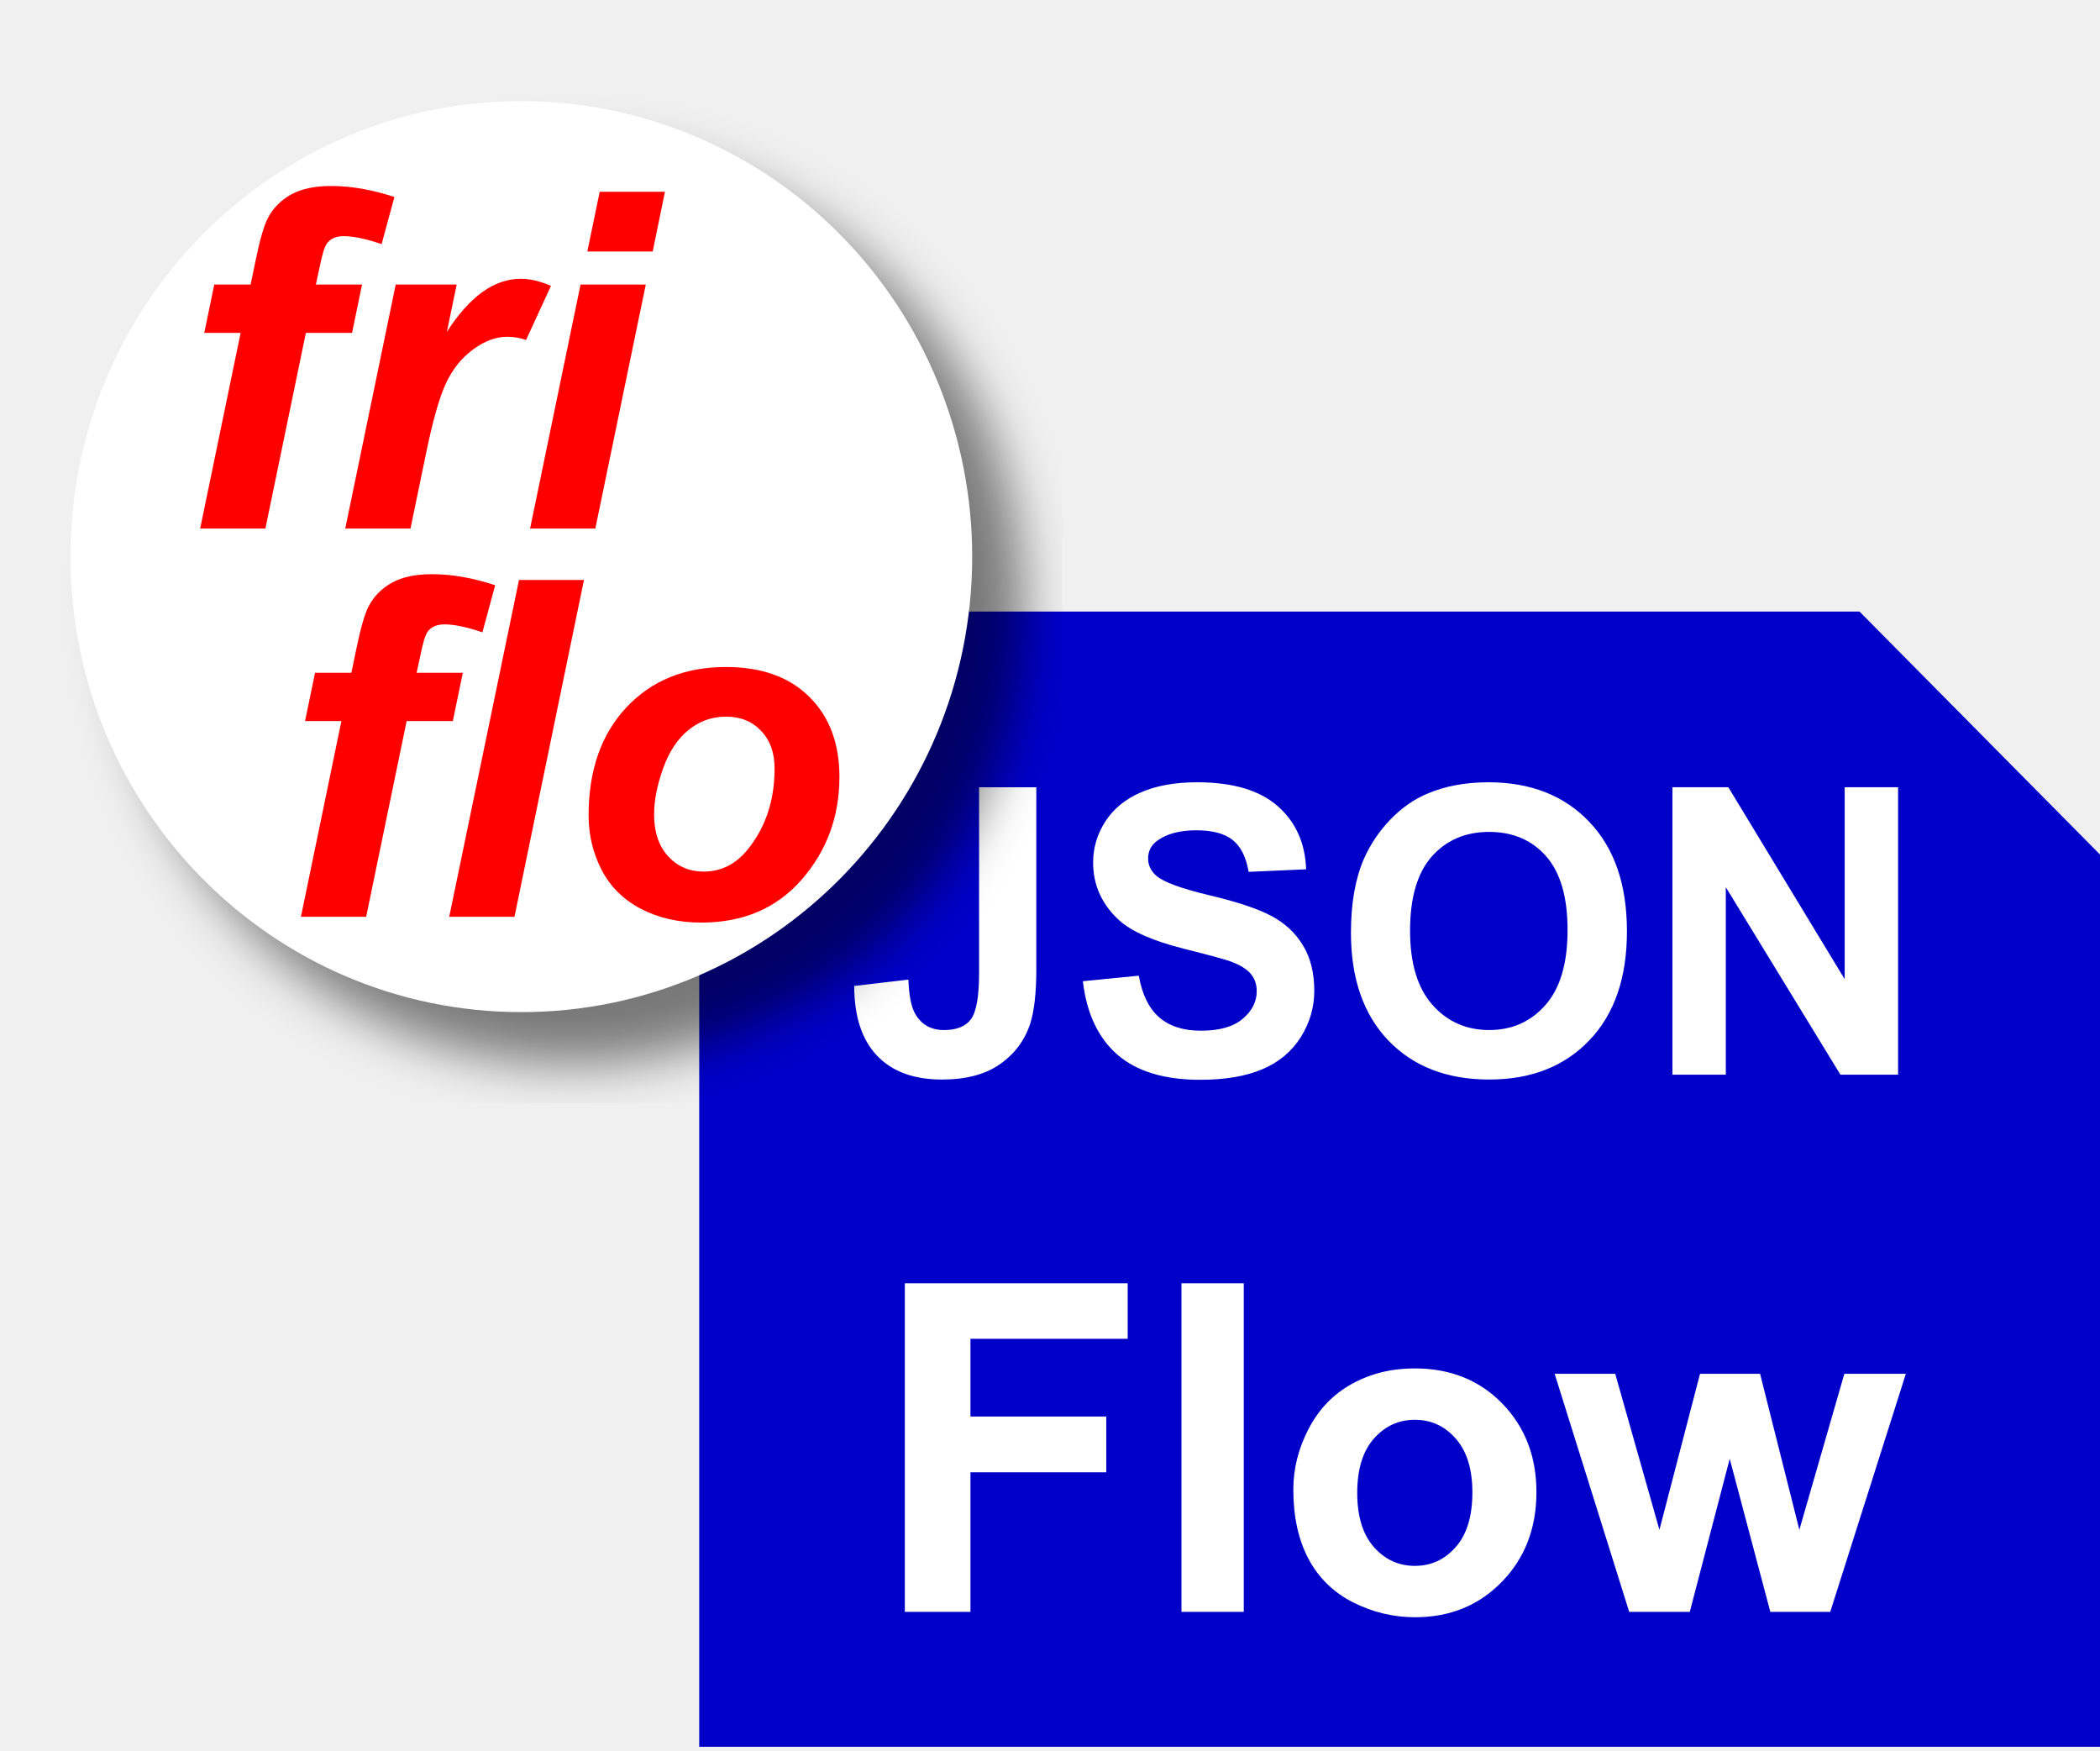
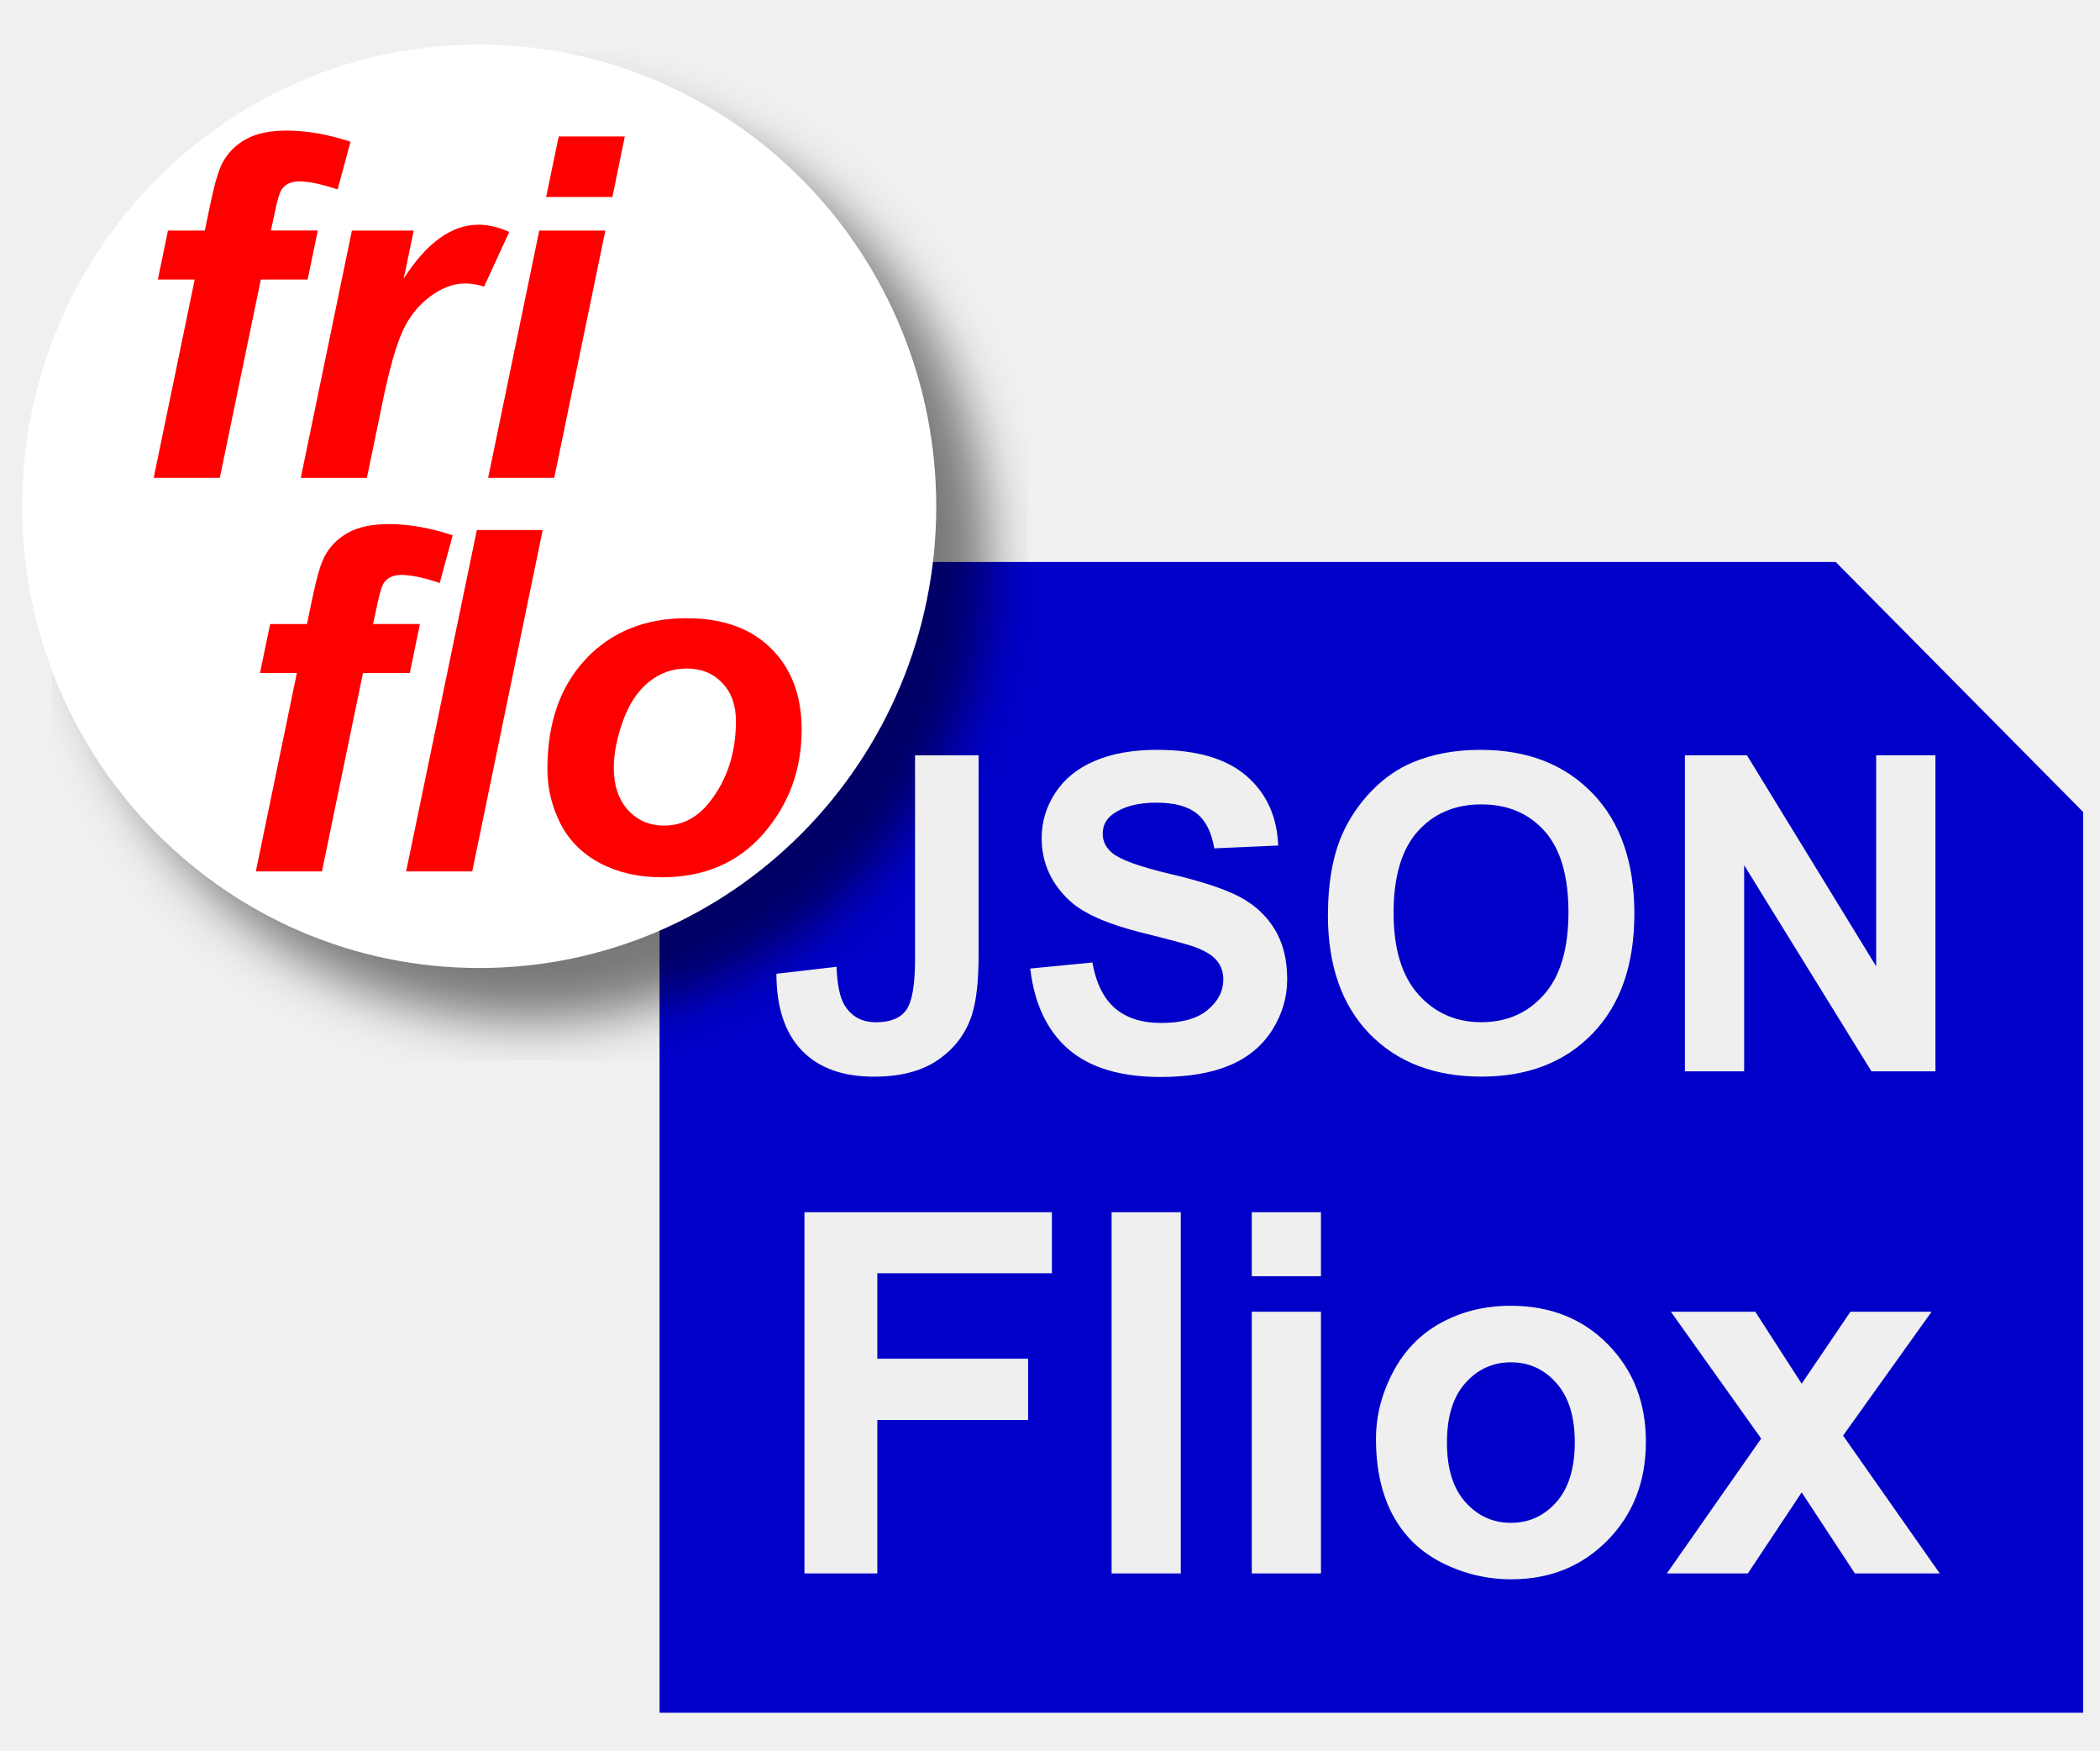
<svg xmlns="http://www.w3.org/2000/svg" version="1.1" viewBox="0 0 120 100" stroke-miterlimit="10" id="svg8378" width="120" height="100" style="fill:none;stroke:none;stroke-linecap:square;stroke-miterlimit:10">
  <defs id="defs8427">
    <defs id="defs8399">
      <filter filterUnits="userSpaceOnUse" id="shadowFilter-p.1">
        <feGaussianBlur id="feGaussianBlur8402" result="blur" stdDeviation="4.5" in="SourceAlpha" />
        <feComponentTransfer id="feComponentTransfer8404" in="blur" style="color-interpolation-filters:sRGB">
          <feFuncR id="feFuncR8406" intercept="0.0" slope="0" type="linear" />
          <feFuncG id="feFuncG8408" intercept="0.0" slope="0" type="linear" />
          <feFuncB id="feFuncB8410" intercept="0.0" slope="0" type="linear" />
          <feFuncA id="feFuncA8412" intercept="0" slope="0.24" type="linear" />
        </feComponentTransfer>
      </filter>
    </defs>
    <filter style="color-interpolation-filters:sRGB" id="filter12944">
      <feFlood flood-opacity="0.498" flood-color="rgb(0,0,0)" result="flood" id="feFlood12946" />
      <feComposite in="flood" in2="SourceGraphic" operator="in" result="composite1" id="feComposite12948" />
      <feGaussianBlur in="composite1" stdDeviation="3" result="blur" id="feGaussianBlur12950" />
      <feOffset dx="6" dy="6" result="offset" id="feOffset12952" />
      <feComposite in="SourceGraphic" in2="offset" operator="over" result="composite2" id="feComposite12954" />
    </filter>
  </defs>
  <clipPath id="p.0">
    <path d="m 0,0 960,0 0,540 -960,0 0,-540 z" id="path8381" style="clip-rule:nonzero" />
  </clipPath>
  <path style="fill:#000000;fill-opacity:0;fill-rule:evenodd" id="path8385" d="m 0,-440 960,0 0,540 -960,0 z" />
-   <g id="g12956" transform="matrix(0.4868925,0,0,0.4917856,-178.6161,-75.57161)">
-     <path d="m 448.912,224.711 136.173,0 28.646,28.646 0,103.228 -164.819,0 z" id="path8387" style="fill:#0000c9;fill-rule:evenodd" />
-     <path d="m 443.119,224.711 173.417,0 0,122.866 -173.417,0 z" id="path8389" style="fill:#000000;fill-opacity:0;fill-rule:evenodd" />
-     <path d="m 481.755,245.12 6.719,0 0,21.141 q 0,4.141 -0.734,6.375 -0.984,2.906 -3.562,4.672 -2.562,1.766 -6.781,1.766 -4.938,0 -7.609,-2.766 -2.672,-2.766 -2.688,-8.109 l 6.359,-0.734 q 0.109,2.875 0.844,4.047 1.094,1.812 3.328,1.812 2.25,0 3.188,-1.281 0.938,-1.297 0.938,-5.359 l 0,-21.562 z m 12.182,22.531 6.562,-0.641 q 0.594,3.297 2.406,4.844 1.812,1.547 4.875,1.547 3.266,0 4.906,-1.375 1.656,-1.375 1.656,-3.219 0,-1.188 -0.703,-2.016 -0.688,-0.828 -2.406,-1.453 -1.188,-0.406 -5.406,-1.453 -5.422,-1.344 -7.609,-3.297 -3.078,-2.766 -3.078,-6.734 0,-2.547 1.438,-4.766 1.453,-2.219 4.172,-3.375 2.734,-1.172 6.578,-1.172 6.297,0 9.469,2.766 3.172,2.75 3.344,7.344 l -6.75,0.297 q -0.438,-2.562 -1.859,-3.688 -1.422,-1.141 -4.266,-1.141 -2.938,0 -4.609,1.219 -1.062,0.766 -1.062,2.062 0,1.188 1,2.031 1.281,1.078 6.188,2.234 4.922,1.156 7.281,2.406 2.359,1.234 3.688,3.391 1.344,2.156 1.344,5.312 0,2.875 -1.594,5.391 -1.594,2.5 -4.516,3.719 -2.922,1.219 -7.266,1.219 -6.328,0 -9.734,-2.922 -3.391,-2.938 -4.047,-8.531 z m 31.463,-5.641 q 0,-5.094 1.516,-8.562 1.141,-2.547 3.109,-4.578 1.984,-2.031 4.328,-3 3.125,-1.328 7.188,-1.328 7.391,0 11.812,4.578 4.438,4.578 4.438,12.734 0,8.094 -4.406,12.656 -4.391,4.562 -11.75,4.562 -7.438,0 -11.844,-4.531 -4.391,-4.547 -4.391,-12.531 z m 6.938,-0.219 q 0,5.672 2.625,8.609 2.625,2.922 6.656,2.922 4.031,0 6.609,-2.906 2.594,-2.906 2.594,-8.719 0,-5.734 -2.516,-8.562 -2.516,-2.828 -6.688,-2.828 -4.172,0 -6.734,2.859 -2.547,2.859 -2.547,8.625 z m 30.791,16.719 0,-33.391 6.562,0 13.656,22.297 0,-22.297 6.266,0 0,33.391 -6.766,0 -13.453,-21.781 0,21.781 -6.266,0 z" id="path8391" style="fill:#ffffff;fill-rule:nonzero" />
-     <path d="m 473.042,340.911 0,-38.172 26.156,0 0,6.453 -18.453,0 0,9.031 15.938,0 0,6.469 -15.938,0 0,16.219 -7.703,0 z m 32.466,0 0,-38.172 7.312,0 0,38.172 -7.312,0 z m 13.129,-14.219 q 0,-3.641 1.797,-7.047 1.797,-3.422 5.078,-5.219 3.297,-1.797 7.359,-1.797 6.281,0 10.281,4.078 4.016,4.078 4.016,10.297 0,6.281 -4.047,10.406 -4.047,4.125 -10.188,4.125 -3.812,0 -7.266,-1.719 -3.438,-1.719 -5.234,-5.031 -1.797,-3.328 -1.797,-8.094 z m 7.5,0.391 q 0,4.109 1.953,6.297 1.953,2.188 4.812,2.188 2.859,0 4.797,-2.188 1.953,-2.188 1.953,-6.344 0,-4.062 -1.953,-6.25 -1.938,-2.188 -4.797,-2.188 -2.859,0 -4.812,2.188 -1.953,2.188 -1.953,6.297 z m 31.919,13.828 -8.75,-27.656 7.109,0 5.188,18.125 4.766,-18.125 7.047,0 4.609,18.125 5.281,-18.125 7.219,0 -8.875,27.656 -7.031,0 -4.766,-17.781 -4.688,17.781 -7.109,0 z" id="path8393" style="fill:#ffffff;fill-rule:nonzero" />
-     <g transform="translate(243.2948,97.11768)" style="filter:url(#filter12944)" id="p.1">
+   <g id="g8103" transform="matrix(1.501669,0,0,1.501669,-0.2715828,-51.34222)">
+     <path d="m 25.279,55.57 44.756,0 9.415,9.51 0,34.269 -54.171,0 z" id="path8387" style="fill:#0000c9;fill-rule:evenodd" />
+     <path d="m 23.375,55.57 56.997,0 0,40.788 -56.997,0 z" id="path8389" style="fill:#000000;fill-opacity:0;fill-rule:evenodd" />
+     <g transform="matrix(0.3286712,0,0,0.3319742,-42.30173,13.21282)" style="filter:url(#filter12944)" id="p.1">
      <path d="m 131.827,121.21 0,0 c 0,-29.223 23.69,-52.913 52.913,-52.913 l 0,0 c 14.034,0 27.492,5.575 37.415,15.498 9.923,9.923 15.498,23.382 15.498,37.415 l 0,0 c 0,29.223 -23.69,52.913 -52.913,52.913 l 0,0 c -29.223,0 -52.913,-23.69 -52.913,-52.913 z" id="path8415" style="fill:#ffffff;fill-rule:evenodd" />
    </g>
-     <path d="m 378.402,153.59 149.795,0 0,61.039 -149.795,0 z" id="path8417" style="fill:#000000;fill-opacity:0;fill-rule:evenodd" />
-     <path d="m 409.34,186.726 -1.172,5.609 -5.422,0 -4.75,22.734 -7.656,0 4.75,-22.734 -4.266,0 1.172,-5.609 4.266,0 0.609,-2.906 q 0.75,-3.578 1.422,-4.828 0.906,-1.719 2.703,-2.719 1.812,-1 4.719,-1 3.516,0 7.422,1.281 l -1.5,5.469 q -2.75,-0.922 -4.453,-0.922 -1.312,0 -1.953,0.828 -0.422,0.531 -0.875,2.797 l -0.438,2 5.422,0 z m 3.951,0 7.156,0 -1.156,5.5 q 4,-6.172 8.672,-6.172 1.656,0 3.547,0.828 l -2.922,6.281 q -1.047,-0.375 -2.219,-0.375 -1.984,0 -4.031,1.5 -2.031,1.484 -3.188,3.984 -1.141,2.5 -2.266,7.906 l -1.859,8.891 -7.656,0 5.922,-28.344 z m 23.942,-10.781 7.656,0 -1.438,6.938 -7.672,0 1.453,-6.938 z m -2.25,10.781 7.656,0 -5.922,28.344 -7.656,0 5.922,-28.344 z" id="path8419" style="fill:#ff0000;fill-rule:nonzero" />
-     <path d="m 390.229,198.687 149.795,0 0,61.039 -149.795,0 z" id="path8421" style="fill:#000000;fill-opacity:0;fill-rule:evenodd" />
-     <path d="m 421.167,231.823 -1.172,5.609 -5.422,0 -4.75,22.734 -7.656,0 4.75,-22.734 -4.266,0 1.172,-5.609 4.266,0 0.609,-2.906 q 0.75,-3.578 1.422,-4.828 0.906,-1.719 2.703,-2.719 1.812,-1 4.719,-1 3.516,0 7.422,1.281 l -1.5,5.469 q -2.75,-0.922 -4.453,-0.922 -1.312,0 -1.953,0.828 -0.422,0.531 -0.875,2.797 l -0.438,2 5.422,0 z m -1.596,28.344 8.188,-39.125 7.625,0 -8.156,39.125 -7.656,0 z m 16.357,-11.766 q 0,-7.875 4.438,-12.562 4.453,-4.688 11.672,-4.688 6.281,0 9.797,3.469 3.531,3.453 3.531,9.297 0,6.875 -4.406,11.906 -4.406,5.016 -11.797,5.016 -4,0 -7.094,-1.594 -3.094,-1.609 -4.625,-4.547 -1.516,-2.938 -1.516,-6.297 z m 21.828,-5.469 q 0,-2.734 -1.594,-4.375 -1.578,-1.641 -4.094,-1.641 -2.484,0 -4.406,1.547 -1.922,1.531 -2.984,4.453 -1.062,2.922 -1.062,5.375 0,3.047 1.641,4.844 1.656,1.781 4.172,1.781 3.156,0 5.281,-2.703 3.047,-3.812 3.047,-9.281 z" id="path8423" style="fill:#ff0000;fill-rule:nonzero" />
+     <path d="m 2.104,31.96 49.233,0 0,20.263 -49.233,0 z" id="path8417" style="fill:#000000;fill-opacity:0;fill-rule:evenodd" />
+     <path d="m 12.273,42.961 -0.385,1.862 -1.782,0 -1.561,7.547 -2.516,0 1.561,-7.547 -1.402,0 0.385,-1.862 1.402,0 0.2,-0.965 q 0.247,-1.188 0.467,-1.603 0.298,-0.571 0.888,-0.903 0.596,-0.332 1.551,-0.332 1.155,0 2.439,0.425 l -0.493,1.815 q -0.904,-0.306 -1.464,-0.306 -0.431,0 -0.642,0.275 -0.139,0.176 -0.288,0.928 l -0.144,0.664 1.782,0 z m 1.299,0 2.352,0 -0.38,1.826 q 1.315,-2.049 2.85,-2.049 0.544,0 1.166,0.275 l -0.96,2.085 q -0.344,-0.124 -0.729,-0.124 -0.652,0 -1.325,0.498 -0.668,0.493 -1.048,1.323 -0.375,0.83 -0.745,2.625 l -0.611,2.951 -2.516,0 1.946,-9.409 z m 7.869,-3.579 2.516,0 -0.472,2.303 -2.522,0 0.478,-2.303 z m -0.74,3.579 2.516,0 -1.946,9.409 -2.516,0 1.946,-9.409 z" id="path8419" style="fill:#ff0000;fill-rule:nonzero" />
+     <path d="m 5.991,46.931 49.233,0 0,20.263 -49.233,0 z" id="path8421" style="fill:#000000;fill-opacity:0;fill-rule:evenodd" />
+     <path d="m 16.16,57.932 -0.385,1.862 -1.782,0 -1.561,7.547 -2.516,0 1.561,-7.547 -1.402,0 0.385,-1.862 1.402,0 0.2,-0.965 q 0.247,-1.188 0.467,-1.603 0.298,-0.571 0.888,-0.903 0.596,-0.332 1.551,-0.332 1.155,0 2.439,0.425 l -0.493,1.815 q -0.904,-0.306 -1.464,-0.306 -0.431,0 -0.642,0.275 -0.139,0.176 -0.288,0.928 l -0.144,0.664 1.782,0 z m -0.525,9.409 2.691,-12.988 2.506,0 -2.681,12.988 -2.516,0 z m 5.376,-3.906 q 0,-2.614 1.458,-4.17 1.464,-1.556 3.836,-1.556 2.064,0 3.22,1.152 1.161,1.146 1.161,3.086 0,2.282 -1.448,3.953 -1.448,1.665 -3.877,1.665 -1.315,0 -2.332,-0.529 -1.017,-0.534 -1.52,-1.509 -0.498,-0.975 -0.498,-2.09 z m 7.174,-1.815 q 0,-0.908 -0.524,-1.452 -0.519,-0.545 -1.345,-0.545 -0.817,0 -1.448,0.514 -0.632,0.508 -0.981,1.478 -0.349,0.97 -0.349,1.784 0,1.011 0.539,1.608 0.544,0.591 1.371,0.591 1.037,0 1.736,-0.897 1.001,-1.266 1.001,-3.081 z" id="path8423" style="fill:#ff0000;fill-rule:nonzero" />
+     <path d="m 35,62.926 2.419,0 0,7.611 q 0,1.491 -0.264,2.295 -0.354,1.046 -1.282,1.682 -0.922,0.636 -2.441,0.636 -1.778,0 -2.739,-0.996 -0.962,-0.996 -0.968,-2.919 l 2.289,-0.264 q 0.039,1.035 0.304,1.457 0.394,0.652 1.198,0.652 0.81,0 1.147,-0.461 0.338,-0.467 0.338,-1.929 l 0,-7.763 z m 4.386,8.111 2.362,-0.231 q 0.214,1.187 0.866,1.744 0.652,0.557 1.755,0.557 1.176,0 1.766,-0.495 0.596,-0.495 0.596,-1.159 0,-0.427 -0.253,-0.726 -0.247,-0.298 -0.866,-0.523 -0.427,-0.146 -1.946,-0.523 -1.952,-0.484 -2.739,-1.187 -1.108,-0.996 -1.108,-2.424 0,-0.917 0.517,-1.716 0.523,-0.799 1.502,-1.215 0.984,-0.422 2.368,-0.422 2.267,0 3.409,0.996 1.142,0.99 1.204,2.644 l -2.43,0.107 q -0.158,-0.922 -0.669,-1.327 -0.512,-0.411 -1.536,-0.411 -1.058,0 -1.659,0.439 -0.383,0.276 -0.383,0.743 0,0.427 0.36,0.731 0.461,0.388 2.228,0.804 1.772,0.416 2.621,0.866 0.849,0.444 1.327,1.221 0.484,0.776 0.484,1.913 0,1.035 -0.574,1.941 -0.574,0.9 -1.626,1.339 -1.052,0.439 -2.616,0.439 -2.278,0 -3.504,-1.052 -1.221,-1.058 -1.457,-3.071 z m 11.327,-2.031 q 0,-1.834 0.546,-3.083 0.411,-0.917 1.119,-1.648 0.714,-0.731 1.558,-1.08 1.125,-0.478 2.587,-0.478 2.661,0 4.253,1.648 1.597,1.648 1.597,4.584 0,2.914 -1.586,4.556 -1.581,1.643 -4.23,1.643 -2.678,0 -4.264,-1.631 -1.581,-1.637 -1.581,-4.511 z m 2.498,-0.079 q 0,2.042 0.945,3.099 0.945,1.052 2.396,1.052 1.451,0 2.379,-1.046 0.934,-1.046 0.934,-3.139 0,-2.064 -0.906,-3.083 -0.906,-1.018 -2.408,-1.018 -1.502,0 -2.424,1.029 -0.917,1.029 -0.917,3.105 z m 11.085,6.019 0,-12.021 2.362,0 4.916,8.027 0,-8.027 2.256,0 0,12.021 -2.436,0 -4.843,-7.841 0,7.841 -2.256,0 z" id="path35" style="fill:#efefef;fill-rule:nonzero" />
+     <path d="m 30.793,94.048 0,-13.742 9.416,0 0,2.323 -6.643,0 0,3.251 5.737,0 0,2.329 -5.737,0 0,5.839 -2.773,0 z m 11.688,0 0,-13.742 2.632,0 0,13.742 -2.632,0 z m 5.334,-11.306 0,-2.436 2.632,0 0,2.436 -2.632,0 z m 0,11.306 0,-9.956 2.632,0 0,9.956 -2.632,0 z m 4.726,-5.119 q 0,-1.311 0.647,-2.537 0.647,-1.232 1.828,-1.879 1.187,-0.647 2.649,-0.647 2.261,0 3.701,1.468 1.446,1.468 1.446,3.707 0,2.261 -1.457,3.746 -1.457,1.485 -3.667,1.485 -1.373,0 -2.616,-0.619 -1.238,-0.619 -1.884,-1.811 -0.647,-1.198 -0.647,-2.914 z m 2.7,0.141 q 0,1.479 0.703,2.267 0.703,0.787 1.732,0.787 1.029,0 1.727,-0.787 0.703,-0.787 0.703,-2.284 0,-1.462 -0.703,-2.25 -0.698,-0.787 -1.727,-0.787 -1.029,0 -1.732,0.787 -0.703,0.787 -0.703,2.267 z m 8.369,4.978 3.589,-5.13 -3.437,-4.826 3.212,0 1.766,2.739 1.856,-2.739 3.088,0 -3.369,4.714 3.679,5.242 -3.229,0 -2.025,-3.083 -2.047,3.083 -3.083,0 z" id="path37" style="fill:#efefef;fill-rule:nonzero" />
  </g>
</svg>
